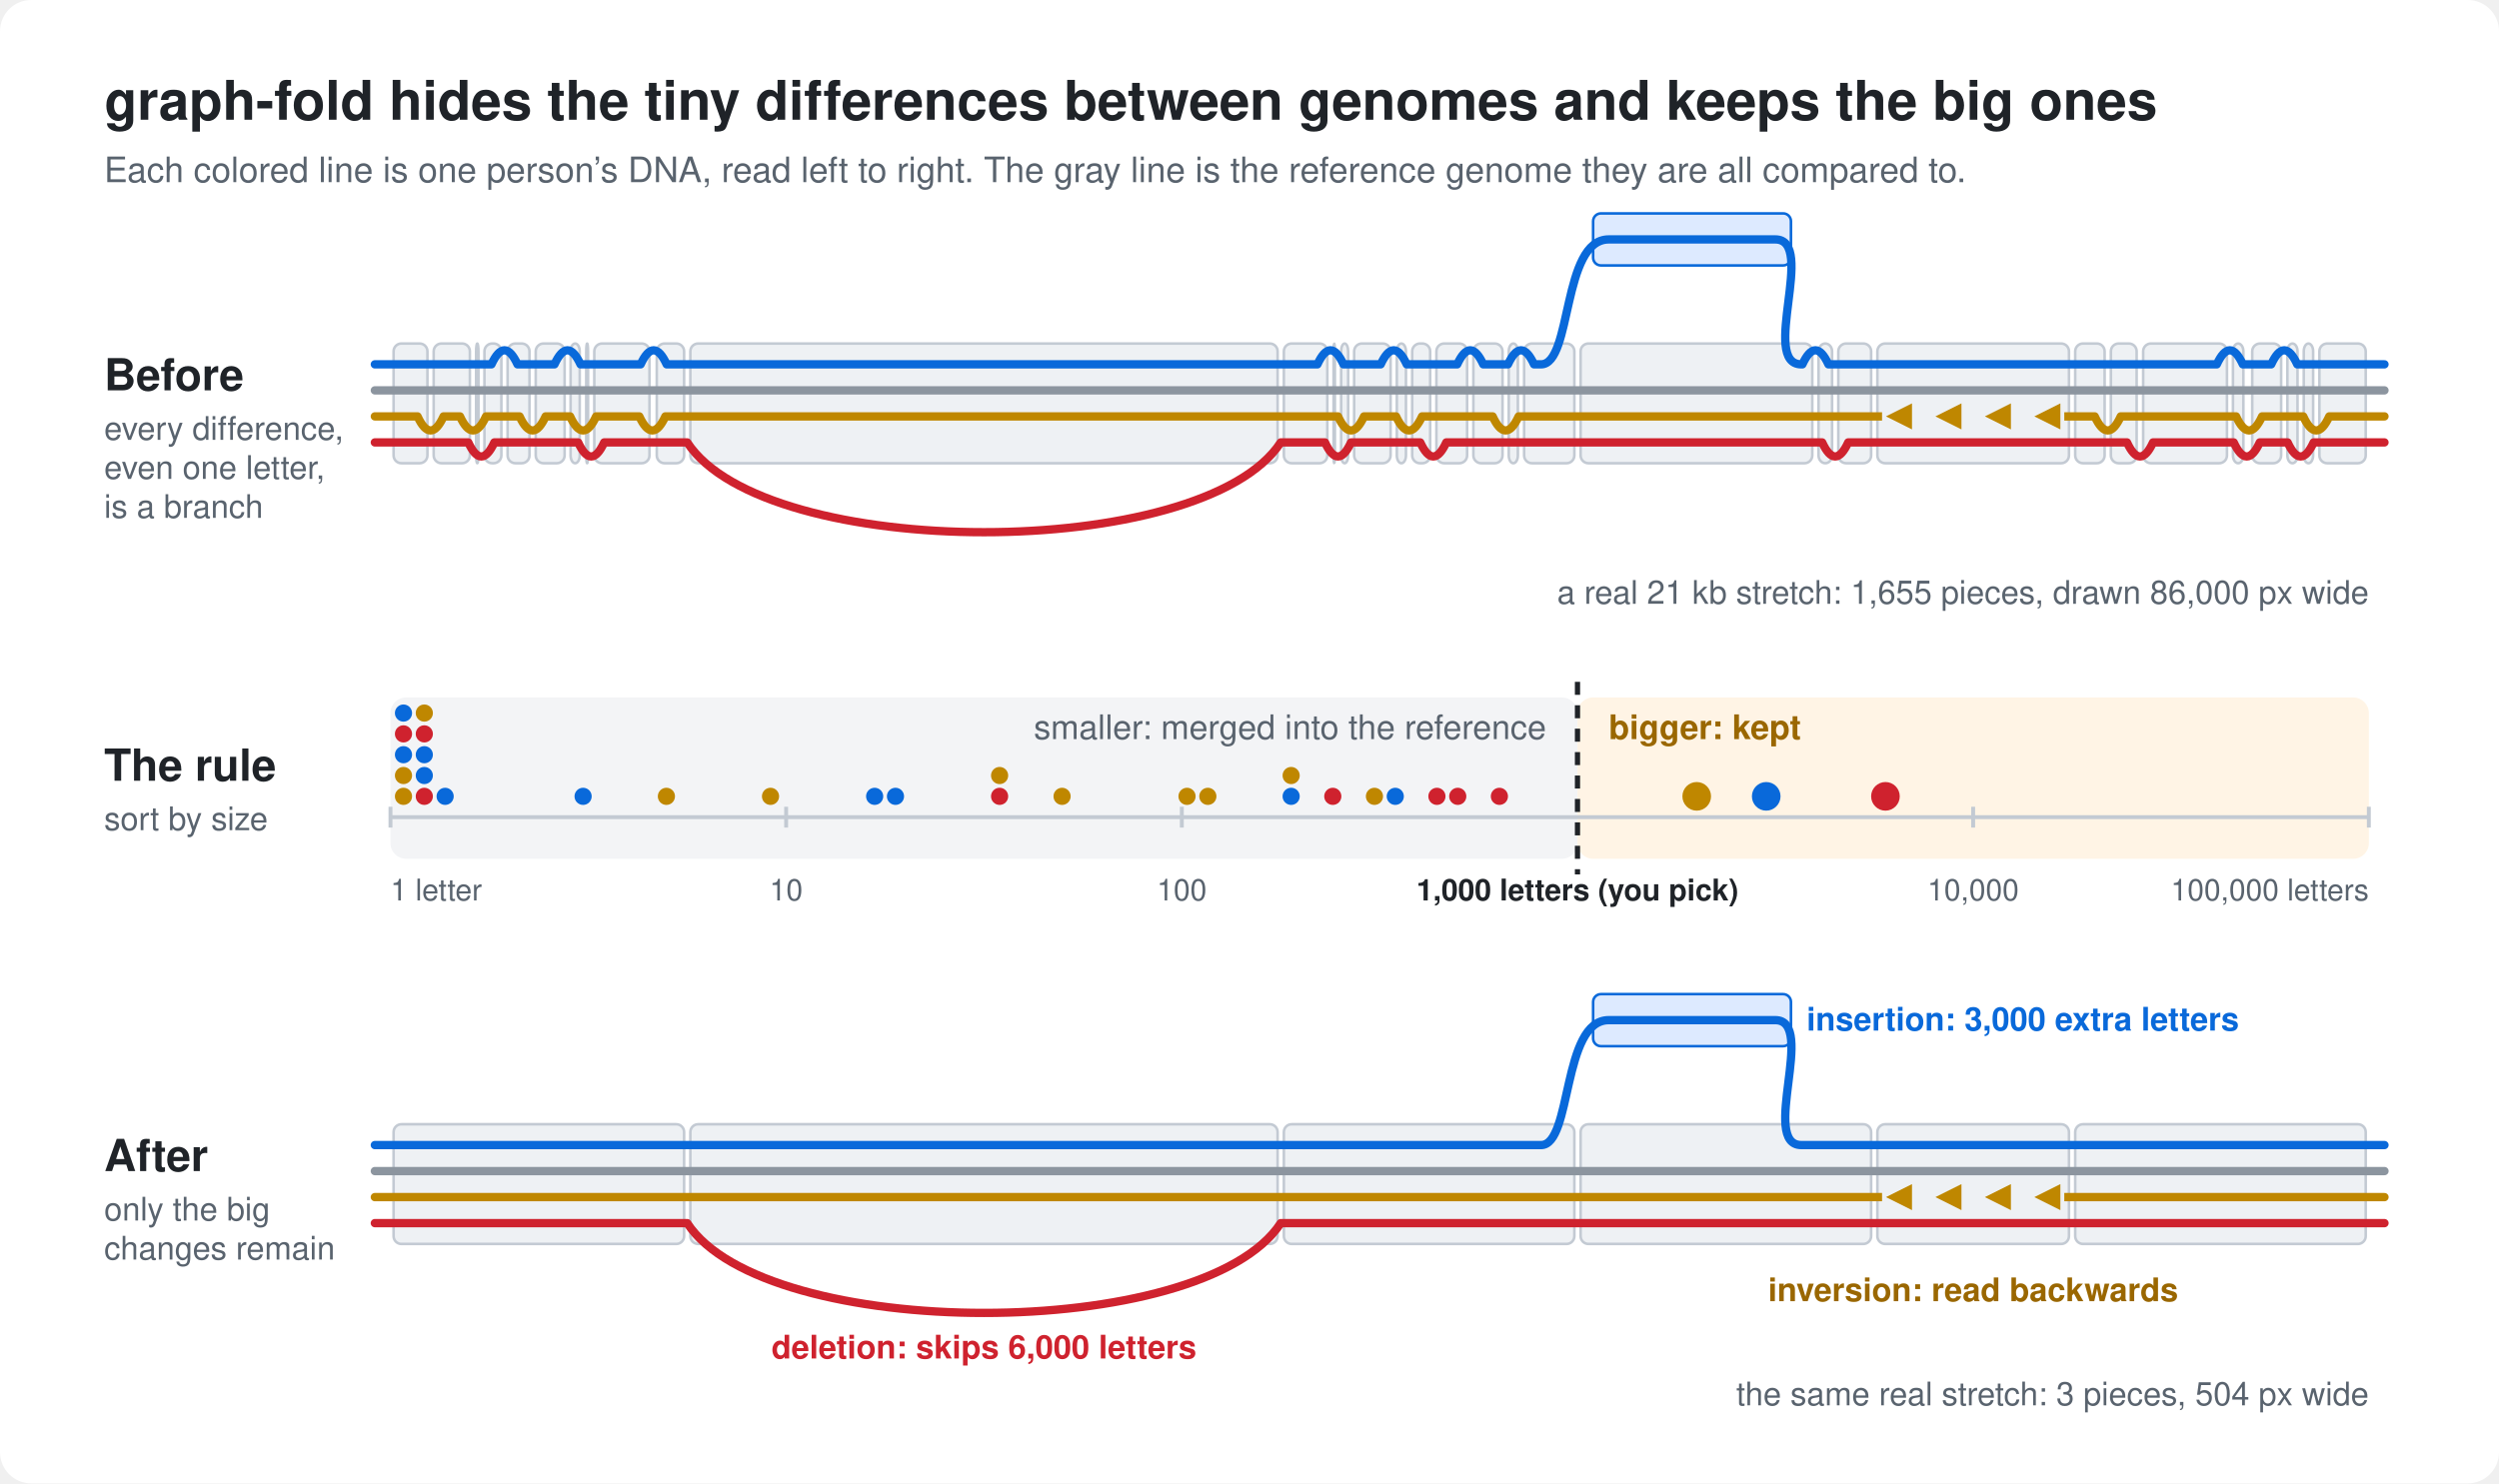
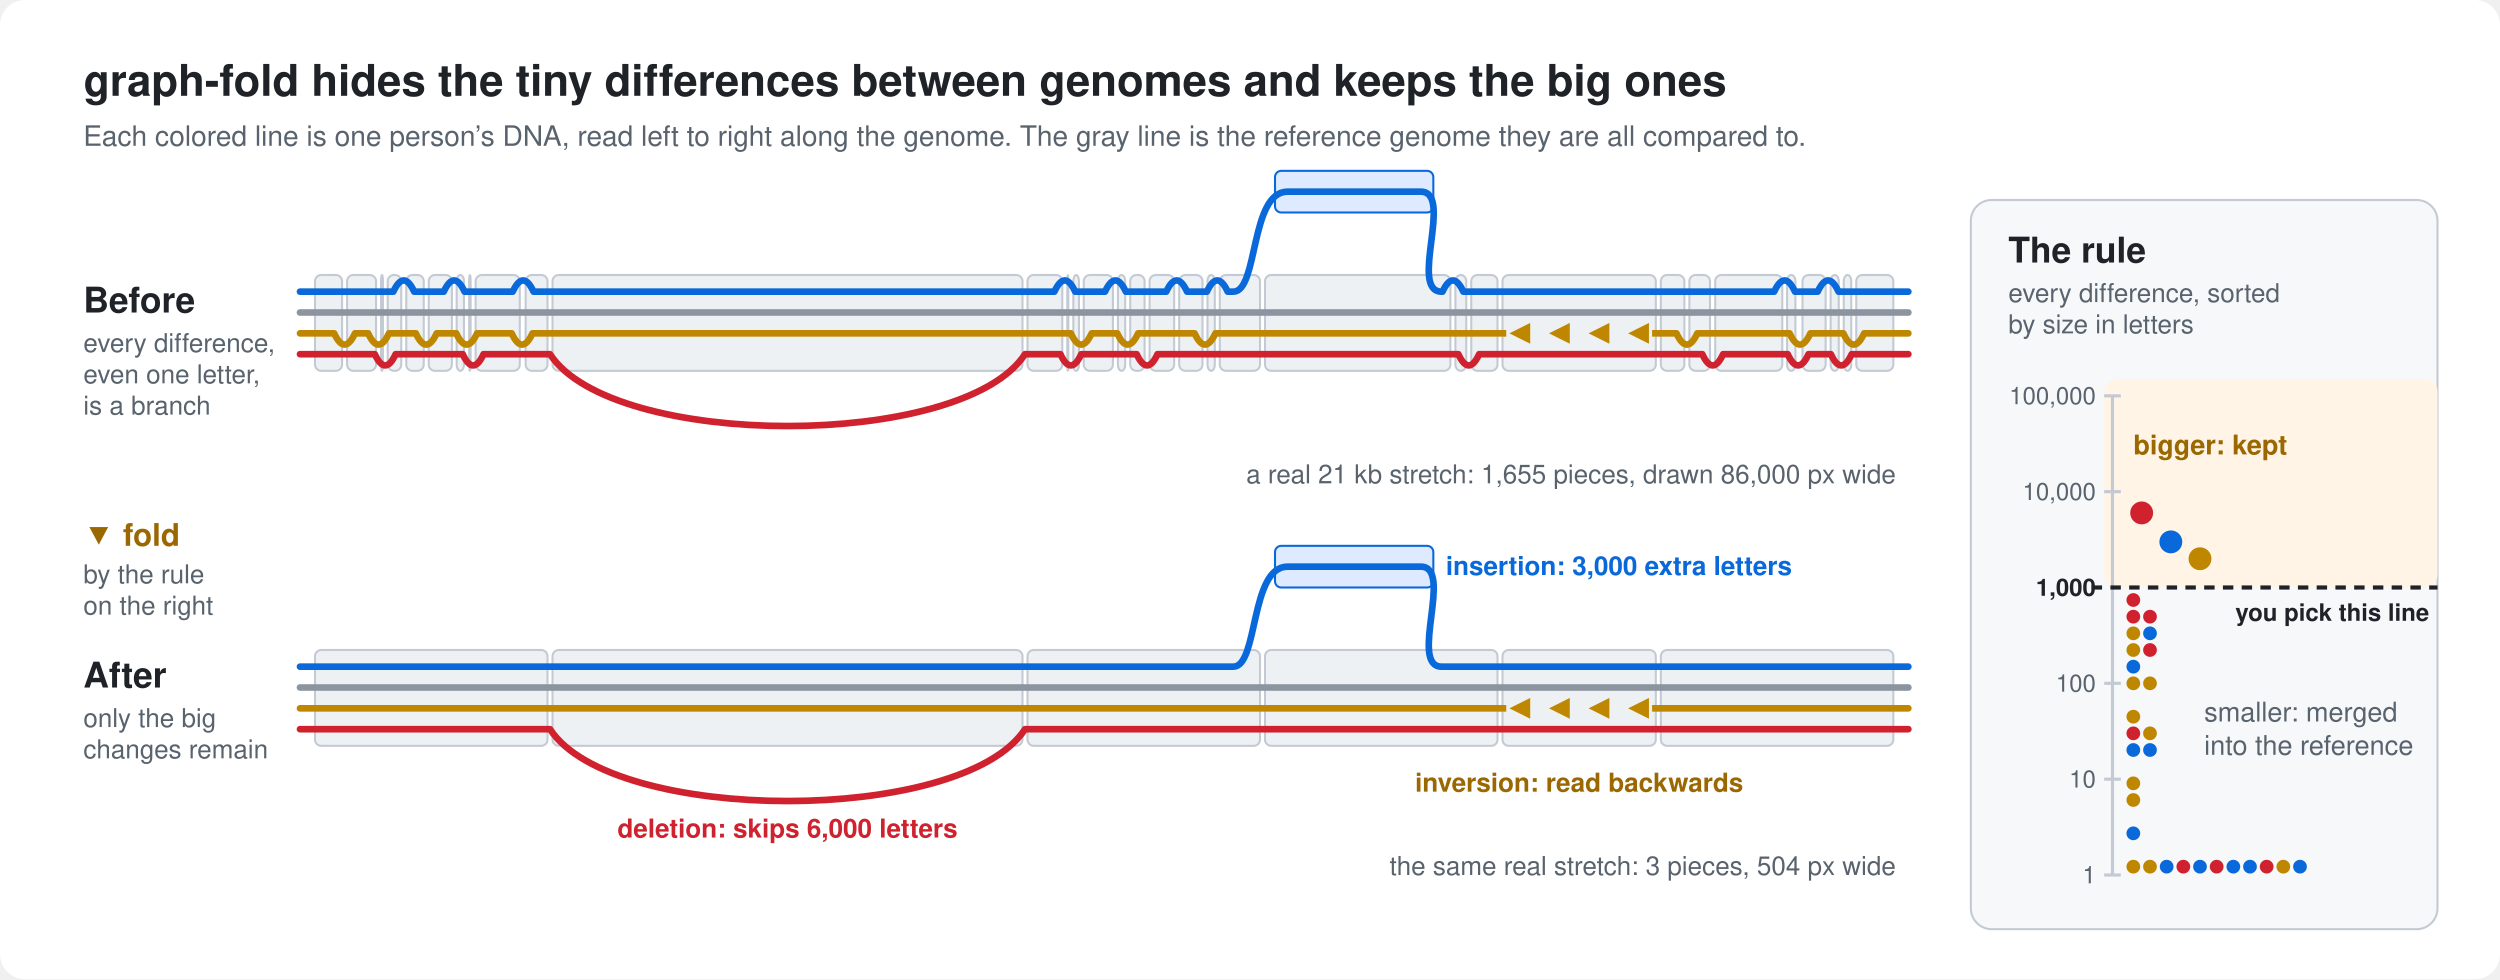
- <svg xmlns="http://www.w3.org/2000/svg" width="960" height="570" viewBox="0 0 960 570" font-family="-apple-system, BlinkMacSystemFont, 'Segoe UI', Helvetica, Arial, sans-serif">
-   <rect width="960" height="570" rx="12" fill="#ffffff" />
+ <svg xmlns="http://www.w3.org/2000/svg" width="1200" height="470" viewBox="0 0 1200 470" font-family="-apple-system, BlinkMacSystemFont, 'Segoe UI', Helvetica, Arial, sans-serif">
+   <rect width="1200" height="470" rx="12" fill="#ffffff" />
  <text x="40.0" y="46.0" font-size="21" fill="#1f2328" font-weight="600" text-anchor="start">graph-fold hides the tiny differences between genomes and keeps the big ones</text>
-   <text x="40.0" y="70.0" font-size="13.5" fill="#59636e" font-weight="400" text-anchor="start">Each colored line is one person’s DNA, read left to right. The gray line is the reference genome they are all compared to.</text>
+   <text x="40.0" y="70.0" font-size="13.5" fill="#59636e" font-weight="400" text-anchor="start">Each colored line is one person’s DNA, read left to right along the genome. The gray line is the reference genome they are all compared to.</text>
+   <text x="40.0" y="262.0" font-size="15" fill="#9a6700" font-weight="600" text-anchor="start">▼ fold</text>
+   <text x="40.0" y="280.0" font-size="12.5" fill="#59636e" font-weight="400" text-anchor="start">by the rule</text>
+   <text x="40.0" y="295.0" font-size="12.5" fill="#59636e" font-weight="400" text-anchor="start">on the right</text>
  <text x="40.0" y="150.0" font-size="17" fill="#1f2328" font-weight="600" text-anchor="start">Before</text>
  <text x="40.0" y="169.0" font-size="12.5" fill="#59636e" font-weight="400" text-anchor="start">every difference,</text>
  <text x="40.0" y="184.0" font-size="12.5" fill="#59636e" font-weight="400" text-anchor="start">even one letter,</text>
  <text x="40.0" y="199.0" font-size="12.5" fill="#59636e" font-weight="400" text-anchor="start">is a branch</text>
  <rect x="151.2" y="132" width="13.0" height="46" rx="3" fill="#eef1f4" stroke="#c3cad3" stroke-width="1" />
  <rect x="166.6" y="132" width="13.9" height="46" rx="3" fill="#eef1f4" stroke="#c3cad3" stroke-width="1" />
  <rect x="182.9" y="132" width="0.9" height="46" rx="3" fill="#eef1f4" stroke="#c3cad3" stroke-width="1" />
  <rect x="186.1" y="132" width="6.5" height="46" rx="3" fill="#eef1f4" stroke="#c3cad3" stroke-width="1" />
  <rect x="195.0" y="132" width="8.4" height="46" rx="3" fill="#eef1f4" stroke="#c3cad3" stroke-width="1" />
  <rect x="205.8" y="132" width="11.1" height="46" rx="3" fill="#eef1f4" stroke="#c3cad3" stroke-width="1" />
  <rect x="219.2" y="132" width="3.5" height="46" rx="3" fill="#eef1f4" stroke="#c3cad3" stroke-width="1" />
  <rect x="225.2" y="132" width="0.7" height="46" rx="3" fill="#eef1f4" stroke="#c3cad3" stroke-width="1" />
  <rect x="228.3" y="132" width="21.2" height="46" rx="3" fill="#eef1f4" stroke="#c3cad3" stroke-width="1" />
  <rect x="252.3" y="132" width="10.5" height="46" rx="3" fill="#eef1f4" stroke="#c3cad3" stroke-width="1" />
  <rect x="265.2" y="132" width="225.6" height="46" rx="3" fill="#eef1f4" stroke="#c3cad3" stroke-width="1" />
  <rect x="493.2" y="132" width="16.7" height="46" rx="3" fill="#eef1f4" stroke="#c3cad3" stroke-width="1" />
  <rect x="512.3" y="132" width="0.5" height="46" rx="3" fill="#eef1f4" stroke="#c3cad3" stroke-width="1" />
  <rect x="515.2" y="132" width="2.7" height="46" rx="3" fill="#eef1f4" stroke="#c3cad3" stroke-width="1" />
  <rect x="520.2" y="132" width="14.0" height="46" rx="3" fill="#eef1f4" stroke="#c3cad3" stroke-width="1" />
  <rect x="536.6" y="132" width="3.5" height="46" rx="3" fill="#eef1f4" stroke="#c3cad3" stroke-width="1" />
  <rect x="542.5" y="132" width="6.9" height="46" rx="3" fill="#eef1f4" stroke="#c3cad3" stroke-width="1" />
  <rect x="551.8" y="132" width="11.8" height="46" rx="3" fill="#eef1f4" stroke="#c3cad3" stroke-width="1" />
  <rect x="566.0" y="132" width="11.2" height="46" rx="3" fill="#eef1f4" stroke="#c3cad3" stroke-width="1" />
  <rect x="579.6" y="132" width="3.5" height="46" rx="3" fill="#eef1f4" stroke="#c3cad3" stroke-width="1" />
  <rect x="585.5" y="132" width="19.3" height="46" rx="3" fill="#eef1f4" stroke="#c3cad3" stroke-width="1" />
  <rect x="607.2" y="132" width="89.0" height="46" rx="3" fill="#eef1f4" stroke="#c3cad3" stroke-width="1" />
  <rect x="698.6" y="132" width="5.2" height="46" rx="3" fill="#eef1f4" stroke="#c3cad3" stroke-width="1" />
  <rect x="706.2" y="132" width="12.6" height="46" rx="3" fill="#eef1f4" stroke="#c3cad3" stroke-width="1" />
  <rect x="721.2" y="132" width="73.6" height="46" rx="3" fill="#eef1f4" stroke="#c3cad3" stroke-width="1" />
  <rect x="797.2" y="132" width="11.3" height="46" rx="3" fill="#eef1f4" stroke="#c3cad3" stroke-width="1" />
  <rect x="810.9" y="132" width="9.9" height="46" rx="3" fill="#eef1f4" stroke="#c3cad3" stroke-width="1" />
  <rect x="823.3" y="132" width="32.2" height="46" rx="3" fill="#eef1f4" stroke="#c3cad3" stroke-width="1" />
  <rect x="857.8" y="132" width="4.0" height="46" rx="3" fill="#eef1f4" stroke="#c3cad3" stroke-width="1" />
  <rect x="865.2" y="132" width="11.1" height="46" rx="3" fill="#eef1f4" stroke="#c3cad3" stroke-width="1" />
  <rect x="878.7" y="132" width="3.9" height="46" rx="3" fill="#eef1f4" stroke="#c3cad3" stroke-width="1" />
  <rect x="885.0" y="132" width="3.6" height="46" rx="3" fill="#eef1f4" stroke="#c3cad3" stroke-width="1" />
  <rect x="891.0" y="132" width="17.8" height="46" rx="3" fill="#eef1f4" stroke="#c3cad3" stroke-width="1" />
  <rect x="612.0" y="82" width="76" height="20" rx="3" fill="#ddeaff" stroke="#0969da" stroke-width="1" />
  <path d="M144,150 L916,150" fill="none" stroke="#8c959f" stroke-width="3.2" stroke-linecap="round" stroke-linejoin="round" />
  <path d="M144,140 L188.8,140 Q193.8,129.2 198.8,140 L213.0,140 Q218.0,129.2 223.0,140 L246.1,140 Q251.1,129.2 256.1,140 L506.1,140 Q511.1,129.2 516.1,140 L530.4,140 Q535.4,129.2 540.4,140 L559.8,140 Q564.8,129.2 569.8,140 L579.3,140 Q584.3,129.2 589.3,140 L592.0,140 C604.0,140 600.0,92 618.0,92 L682.0,92 C698.0,92 676.0,140 692.0,140 L692.4,140 Q697.4,129.2 702.4,140 L851.6,140 Q856.6,129.2 861.6,140 L872.5,140 Q877.5,129.2 882.5,140 L916,140" fill="none" stroke="#0969da" stroke-width="3.2" stroke-linecap="round" stroke-linejoin="round" />
  <path d="M144,160 L160.4,160 Q165.4,170.8 170.4,160 L176.7,160 Q181.7,170.8 186.7,160 L199.6,160 Q204.6,170.8 209.6,160 L219.0,160 Q224.0,170.8 229.0,160 L245.6,160 Q250.6,170.8 255.6,160 L514.0,160 Q519.0,170.8 524.0,160 L536.3,160 Q541.3,170.8 546.3,160 L573.4,160 Q578.4,170.8 583.4,160 L804.7,160 Q809.7,170.8 814.7,160 L859.0,160 Q864.0,170.8 869.0,160 L884.8,160 Q889.8,170.8 894.8,160 L916,160" fill="none" stroke="#bf8700" stroke-width="3.2" stroke-linecap="round" stroke-linejoin="round" />
  <line x1="723.0" y1="160" x2="793.0" y2="160" stroke="#eef1f4" stroke-width="4" />
  <path d="M734.5,155 L724.5,160 L734.5,165 Z" fill="#bf8700" />
  <path d="M753.5,155 L743.5,160 L753.5,165 Z" fill="#bf8700" />
  <path d="M772.5,155 L762.5,160 L772.5,165 Z" fill="#bf8700" />
  <path d="M791.5,155 L781.5,160 L791.5,165 Z" fill="#bf8700" />
  <path d="M144,170 L179.9,170 Q184.9,180.8 189.9,170 L222.1,170 Q227.1,180.8 232.1,170 L264.0,170 C294.0,216 462.0,216 492.0,170 L509.0,170 Q514.0,180.8 519.0,170 L545.6,170 Q550.6,180.8 555.6,170 L700.0,170 Q705.0,180.8 710.0,170 L817.1,170 Q822.1,180.8 827.1,170 L858.1,170 Q863.1,180.8 868.1,170 L878.8,170 Q883.8,180.8 888.8,170 L916,170" fill="none" stroke="#cf222e" stroke-width="3.2" stroke-linecap="round" stroke-linejoin="round" />
  <text x="910.0" y="232.0" font-size="12.5" fill="#59636e" font-weight="400" text-anchor="end">a real 21 kb stretch: 1,655 pieces, drawn 86,000 px wide</text>
-   <text x="40.0" y="300.0" font-size="17" fill="#1f2328" font-weight="600" text-anchor="start">The rule</text>
-   <text x="40.0" y="319.0" font-size="12.5" fill="#59636e" font-weight="400" text-anchor="start">sort by size</text>
-   <rect x="150" y="268" width="456.0" height="62" rx="6" fill="#f3f4f6" />
-   <rect x="606.0" y="268" width="304.0" height="62" rx="6" fill="#fff4e5" />
-   <line x1="150" y1="314" x2="910" y2="314" stroke="#c3cad3" stroke-width="1.5" />
-   <line x1="150.0" y1="310" x2="150.0" y2="318" stroke="#c3cad3" stroke-width="1.5" />
-   <text x="150.0" y="346.0" font-size="11.5" fill="#59636e" font-weight="400" text-anchor="start">1 letter</text>
-   <line x1="302.0" y1="310" x2="302.0" y2="318" stroke="#c3cad3" stroke-width="1.5" />
-   <text x="302.0" y="346.0" font-size="11.5" fill="#59636e" font-weight="400" text-anchor="middle">10</text>
-   <line x1="454.0" y1="310" x2="454.0" y2="318" stroke="#c3cad3" stroke-width="1.5" />
-   <text x="454.0" y="346.0" font-size="11.5" fill="#59636e" font-weight="400" text-anchor="middle">100</text>
-   <line x1="758.0" y1="310" x2="758.0" y2="318" stroke="#c3cad3" stroke-width="1.5" />
-   <text x="758.0" y="346.0" font-size="11.5" fill="#59636e" font-weight="400" text-anchor="middle">10,000</text>
-   <line x1="910.0" y1="310" x2="910.0" y2="318" stroke="#c3cad3" stroke-width="1.5" />
-   <text x="910.0" y="346.0" font-size="11.5" fill="#59636e" font-weight="400" text-anchor="end">100,000 letters</text>
-   <circle cx="155.0" cy="306.0" r="3.3" fill="#bf8700" />
-   <circle cx="155.0" cy="298.0" r="3.3" fill="#bf8700" />
-   <circle cx="155.0" cy="290.0" r="3.3" fill="#0969da" />
-   <circle cx="155.0" cy="282.0" r="3.3" fill="#cf222e" />
-   <circle cx="155.0" cy="274.0" r="3.3" fill="#0969da" />
-   <circle cx="163.0" cy="306.0" r="3.3" fill="#cf222e" />
-   <circle cx="163.0" cy="298.0" r="3.3" fill="#0969da" />
-   <circle cx="163.0" cy="290.0" r="3.3" fill="#0969da" />
-   <circle cx="163.0" cy="282.0" r="3.3" fill="#cf222e" />
-   <circle cx="163.0" cy="274.0" r="3.3" fill="#bf8700" />
-   <circle cx="171.0" cy="306.0" r="3.3" fill="#0969da" />
-   <circle cx="224.0" cy="306.0" r="3.3" fill="#0969da" />
-   <circle cx="256.0" cy="306.0" r="3.3" fill="#bf8700" />
-   <circle cx="296.0" cy="306.0" r="3.3" fill="#bf8700" />
-   <circle cx="336.0" cy="306.0" r="3.3" fill="#0969da" />
-   <circle cx="344.0" cy="306.0" r="3.3" fill="#0969da" />
-   <circle cx="384.0" cy="306.0" r="3.3" fill="#cf222e" />
-   <circle cx="384.0" cy="298.0" r="3.3" fill="#bf8700" />
-   <circle cx="408.0" cy="306.0" r="3.3" fill="#bf8700" />
-   <circle cx="456.0" cy="306.0" r="3.3" fill="#bf8700" />
-   <circle cx="464.0" cy="306.0" r="3.3" fill="#bf8700" />
-   <circle cx="496.0" cy="306.0" r="3.3" fill="#0969da" />
-   <circle cx="496.0" cy="298.0" r="3.3" fill="#bf8700" />
-   <circle cx="512.0" cy="306.0" r="3.3" fill="#cf222e" />
-   <circle cx="528.0" cy="306.0" r="3.3" fill="#bf8700" />
-   <circle cx="536.0" cy="306.0" r="3.3" fill="#0969da" />
-   <circle cx="552.0" cy="306.0" r="3.3" fill="#cf222e" />
-   <circle cx="560.0" cy="306.0" r="3.3" fill="#cf222e" />
-   <circle cx="576.0" cy="306.0" r="3.3" fill="#cf222e" />
-   <circle cx="724.3" cy="306" r="5.5" fill="#cf222e" />
-   <circle cx="678.5" cy="306" r="5.5" fill="#0969da" />
-   <circle cx="651.8" cy="306" r="5.5" fill="#bf8700" />
-   <line x1="606.0" y1="262" x2="606.0" y2="336" stroke="#1f2328" stroke-width="2" stroke-dasharray="5 4" />
-   <text x="606.0" y="346.0" font-size="11.5" fill="#1f2328" font-weight="600" text-anchor="middle">1,000 letters (you pick)</text>
-   <text x="594.0" y="284.0" font-size="13" fill="#59636e" font-weight="400" text-anchor="end">smaller: merged into the reference</text>
-   <text x="618.0" y="284.0" font-size="13" fill="#9a6700" font-weight="600" text-anchor="start">bigger: kept</text>
-   <text x="40.0" y="450.0" font-size="17" fill="#1f2328" font-weight="600" text-anchor="start">After</text>
-   <text x="40.0" y="469.0" font-size="12.5" fill="#59636e" font-weight="400" text-anchor="start">only the big</text>
-   <text x="40.0" y="484.0" font-size="12.5" fill="#59636e" font-weight="400" text-anchor="start">changes remain</text>
-   <rect x="151.2" y="432" width="111.6" height="46" rx="3" fill="#eef1f4" stroke="#c3cad3" stroke-width="1" />
-   <rect x="265.2" y="432" width="225.6" height="46" rx="3" fill="#eef1f4" stroke="#c3cad3" stroke-width="1" />
-   <rect x="493.2" y="432" width="111.6" height="46" rx="3" fill="#eef1f4" stroke="#c3cad3" stroke-width="1" />
-   <rect x="607.2" y="432" width="111.6" height="46" rx="3" fill="#eef1f4" stroke="#c3cad3" stroke-width="1" />
-   <rect x="721.2" y="432" width="73.6" height="46" rx="3" fill="#eef1f4" stroke="#c3cad3" stroke-width="1" />
-   <rect x="797.2" y="432" width="111.6" height="46" rx="3" fill="#eef1f4" stroke="#c3cad3" stroke-width="1" />
-   <rect x="612.0" y="382" width="76" height="20" rx="3" fill="#ddeaff" stroke="#0969da" stroke-width="1" />
-   <path d="M144,450 L916,450" fill="none" stroke="#8c959f" stroke-width="3.2" stroke-linecap="round" stroke-linejoin="round" />
-   <path d="M144,440 L592.0,440 C604.0,440 600.0,392 618.0,392 L682.0,392 C698.0,392 676.0,440 692.0,440 L916,440" fill="none" stroke="#0969da" stroke-width="3.2" stroke-linecap="round" stroke-linejoin="round" />
-   <path d="M144,460 L916,460" fill="none" stroke="#bf8700" stroke-width="3.2" stroke-linecap="round" stroke-linejoin="round" />
-   <line x1="723.0" y1="460" x2="793.0" y2="460" stroke="#eef1f4" stroke-width="4" />
-   <path d="M734.5,455 L724.5,460 L734.5,465 Z" fill="#bf8700" />
-   <path d="M753.5,455 L743.5,460 L753.5,465 Z" fill="#bf8700" />
-   <path d="M772.5,455 L762.5,460 L772.5,465 Z" fill="#bf8700" />
-   <path d="M791.5,455 L781.5,460 L791.5,465 Z" fill="#bf8700" />
-   <path d="M144,470 L264.0,470 C294.0,516 462.0,516 492.0,470 L916,470" fill="none" stroke="#cf222e" stroke-width="3.2" stroke-linecap="round" stroke-linejoin="round" />
-   <text x="694.0" y="396.0" font-size="12.5" fill="#0969da" font-weight="600" text-anchor="start">insertion: 3,000 extra letters</text>
-   <text x="378.0" y="522.0" font-size="12.5" fill="#cf222e" font-weight="600" text-anchor="middle">deletion: skips 6,000 letters</text>
-   <text x="758.0" y="500.0" font-size="12.5" fill="#9a6700" font-weight="600" text-anchor="middle">inversion: read backwards</text>
-   <text x="910.0" y="540.0" font-size="12.5" fill="#59636e" font-weight="400" text-anchor="end">the same real stretch: 3 pieces, 504 px wide</text>
+   <rect x="946" y="96" width="224" height="350" rx="10" fill="#f6f8fa" stroke="#c3cad3" stroke-width="1" />
+   <text x="964.0" y="126.0" font-size="17" fill="#1f2328" font-weight="600" text-anchor="start">The rule</text>
+   <text x="964.0" y="145.0" font-size="12.5" fill="#59636e" font-weight="400" text-anchor="start">every difference, sorted</text>
+   <text x="964.0" y="160.0" font-size="12.5" fill="#59636e" font-weight="400" text-anchor="start">by size in letters</text>
+   <rect x="1010" y="182" width="160" height="100.0" rx="6" fill="#fff4e5" />
+   <line x1="1014" y1="190" x2="1014" y2="420" stroke="#c3cad3" stroke-width="1.5" />
+   <line x1="1010" y1="420.0" x2="1018" y2="420.0" stroke="#c3cad3" stroke-width="1.5" />
+   <text x="1006.0" y="424.0" font-size="11.5" fill="#59636e" font-weight="400" text-anchor="end">1</text>
+   <line x1="1010" y1="374.0" x2="1018" y2="374.0" stroke="#c3cad3" stroke-width="1.5" />
+   <text x="1006.0" y="378.0" font-size="11.5" fill="#59636e" font-weight="400" text-anchor="end">10</text>
+   <line x1="1010" y1="328.0" x2="1018" y2="328.0" stroke="#c3cad3" stroke-width="1.5" />
+   <text x="1006.0" y="332.0" font-size="11.5" fill="#59636e" font-weight="400" text-anchor="end">100</text>
+   <line x1="1010" y1="236.0" x2="1018" y2="236.0" stroke="#c3cad3" stroke-width="1.5" />
+   <text x="1006.0" y="240.0" font-size="11.5" fill="#59636e" font-weight="400" text-anchor="end">10,000</text>
+   <line x1="1010" y1="190.0" x2="1018" y2="190.0" stroke="#c3cad3" stroke-width="1.5" />
+   <text x="1006.0" y="194.0" font-size="11.5" fill="#59636e" font-weight="400" text-anchor="end">100,000</text>
+   <circle cx="1024.0" cy="416.0" r="3.3" fill="#bf8700" />
+   <circle cx="1032.0" cy="416.0" r="3.3" fill="#bf8700" />
+   <circle cx="1040.0" cy="416.0" r="3.3" fill="#0969da" />
+   <circle cx="1048.0" cy="416.0" r="3.3" fill="#cf222e" />
+   <circle cx="1056.0" cy="416.0" r="3.3" fill="#0969da" />
+   <circle cx="1064.0" cy="416.0" r="3.3" fill="#cf222e" />
+   <circle cx="1072.0" cy="416.0" r="3.3" fill="#0969da" />
+   <circle cx="1080.0" cy="416.0" r="3.3" fill="#0969da" />
+   <circle cx="1088.0" cy="416.0" r="3.3" fill="#cf222e" />
+   <circle cx="1096.0" cy="416.0" r="3.3" fill="#bf8700" />
+   <circle cx="1104.0" cy="416.0" r="3.3" fill="#0969da" />
+   <circle cx="1024.0" cy="400.0" r="3.3" fill="#0969da" />
+   <circle cx="1024.0" cy="384.0" r="3.3" fill="#bf8700" />
+   <circle cx="1024.0" cy="376.0" r="3.3" fill="#bf8700" />
+   <circle cx="1024.0" cy="360.0" r="3.3" fill="#0969da" />
+   <circle cx="1032.0" cy="360.0" r="3.3" fill="#0969da" />
+   <circle cx="1024.0" cy="352.0" r="3.3" fill="#cf222e" />
+   <circle cx="1032.0" cy="352.0" r="3.3" fill="#bf8700" />
+   <circle cx="1024.0" cy="344.0" r="3.3" fill="#bf8700" />
+   <circle cx="1024.0" cy="328.0" r="3.3" fill="#bf8700" />
+   <circle cx="1032.0" cy="328.0" r="3.3" fill="#bf8700" />
+   <circle cx="1024.0" cy="320.0" r="3.3" fill="#0969da" />
+   <circle cx="1024.0" cy="312.0" r="3.3" fill="#bf8700" />
+   <circle cx="1032.0" cy="312.0" r="3.3" fill="#cf222e" />
+   <circle cx="1024.0" cy="304.0" r="3.3" fill="#bf8700" />
+   <circle cx="1032.0" cy="304.0" r="3.3" fill="#0969da" />
+   <circle cx="1024.0" cy="296.0" r="3.3" fill="#cf222e" />
+   <circle cx="1032.0" cy="296.0" r="3.3" fill="#cf222e" />
+   <circle cx="1024.0" cy="288.0" r="3.3" fill="#cf222e" />
+   <circle cx="1028" cy="246.2" r="5.5" fill="#cf222e" />
+   <circle cx="1042" cy="260.1" r="5.5" fill="#0969da" />
+   <circle cx="1056" cy="268.2" r="5.5" fill="#bf8700" />
+   <line x1="1004" y1="282.0" x2="1170" y2="282.0" stroke="#1f2328" stroke-width="2" stroke-dasharray="5 4" />
+   <text x="1006.0" y="286.0" font-size="11.5" fill="#1f2328" font-weight="600" text-anchor="end">1,000</text>
+   <text x="1166.0" y="298.0" font-size="11.5" fill="#1f2328" font-weight="600" text-anchor="end">you pick this line</text>
+   <text x="1024.0" y="218.1" font-size="13" fill="#9a6700" font-weight="600" text-anchor="start">bigger: kept</text>
+   <text x="1058.0" y="346.3" font-size="13" fill="#59636e" font-weight="400" text-anchor="start">smaller: merged</text>
+   <text x="1058.0" y="362.3" font-size="13" fill="#59636e" font-weight="400" text-anchor="start">into the reference</text>
+   <text x="40.0" y="330.0" font-size="17" fill="#1f2328" font-weight="600" text-anchor="start">After</text>
+   <text x="40.0" y="349.0" font-size="12.5" fill="#59636e" font-weight="400" text-anchor="start">only the big</text>
+   <text x="40.0" y="364.0" font-size="12.5" fill="#59636e" font-weight="400" text-anchor="start">changes remain</text>
+   <rect x="151.2" y="312" width="111.6" height="46" rx="3" fill="#eef1f4" stroke="#c3cad3" stroke-width="1" />
+   <rect x="265.2" y="312" width="225.6" height="46" rx="3" fill="#eef1f4" stroke="#c3cad3" stroke-width="1" />
+   <rect x="493.2" y="312" width="111.6" height="46" rx="3" fill="#eef1f4" stroke="#c3cad3" stroke-width="1" />
+   <rect x="607.2" y="312" width="111.6" height="46" rx="3" fill="#eef1f4" stroke="#c3cad3" stroke-width="1" />
+   <rect x="721.2" y="312" width="73.6" height="46" rx="3" fill="#eef1f4" stroke="#c3cad3" stroke-width="1" />
+   <rect x="797.2" y="312" width="111.6" height="46" rx="3" fill="#eef1f4" stroke="#c3cad3" stroke-width="1" />
+   <rect x="612.0" y="262" width="76" height="20" rx="3" fill="#ddeaff" stroke="#0969da" stroke-width="1" />
+   <path d="M144,330 L916,330" fill="none" stroke="#8c959f" stroke-width="3.2" stroke-linecap="round" stroke-linejoin="round" />
+   <path d="M144,320 L592.0,320 C604.0,320 600.0,272 618.0,272 L682.0,272 C698.0,272 676.0,320 692.0,320 L916,320" fill="none" stroke="#0969da" stroke-width="3.2" stroke-linecap="round" stroke-linejoin="round" />
+   <path d="M144,340 L916,340" fill="none" stroke="#bf8700" stroke-width="3.2" stroke-linecap="round" stroke-linejoin="round" />
+   <line x1="723.0" y1="340" x2="793.0" y2="340" stroke="#eef1f4" stroke-width="4" />
+   <path d="M734.5,335 L724.5,340 L734.5,345 Z" fill="#bf8700" />
+   <path d="M753.5,335 L743.5,340 L753.5,345 Z" fill="#bf8700" />
+   <path d="M772.5,335 L762.5,340 L772.5,345 Z" fill="#bf8700" />
+   <path d="M791.5,335 L781.5,340 L791.5,345 Z" fill="#bf8700" />
+   <path d="M144,350 L264.0,350 C294.0,396 462.0,396 492.0,350 L916,350" fill="none" stroke="#cf222e" stroke-width="3.2" stroke-linecap="round" stroke-linejoin="round" />
+   <text x="694.0" y="276.0" font-size="12.5" fill="#0969da" font-weight="600" text-anchor="start">insertion: 3,000 extra letters</text>
+   <text x="378.0" y="402.0" font-size="12.5" fill="#cf222e" font-weight="600" text-anchor="middle">deletion: skips 6,000 letters</text>
+   <text x="758.0" y="380.0" font-size="12.5" fill="#9a6700" font-weight="600" text-anchor="middle">inversion: read backwards</text>
+   <text x="910.0" y="420.0" font-size="12.5" fill="#59636e" font-weight="400" text-anchor="end">the same real stretch: 3 pieces, 504 px wide</text>
</svg>
